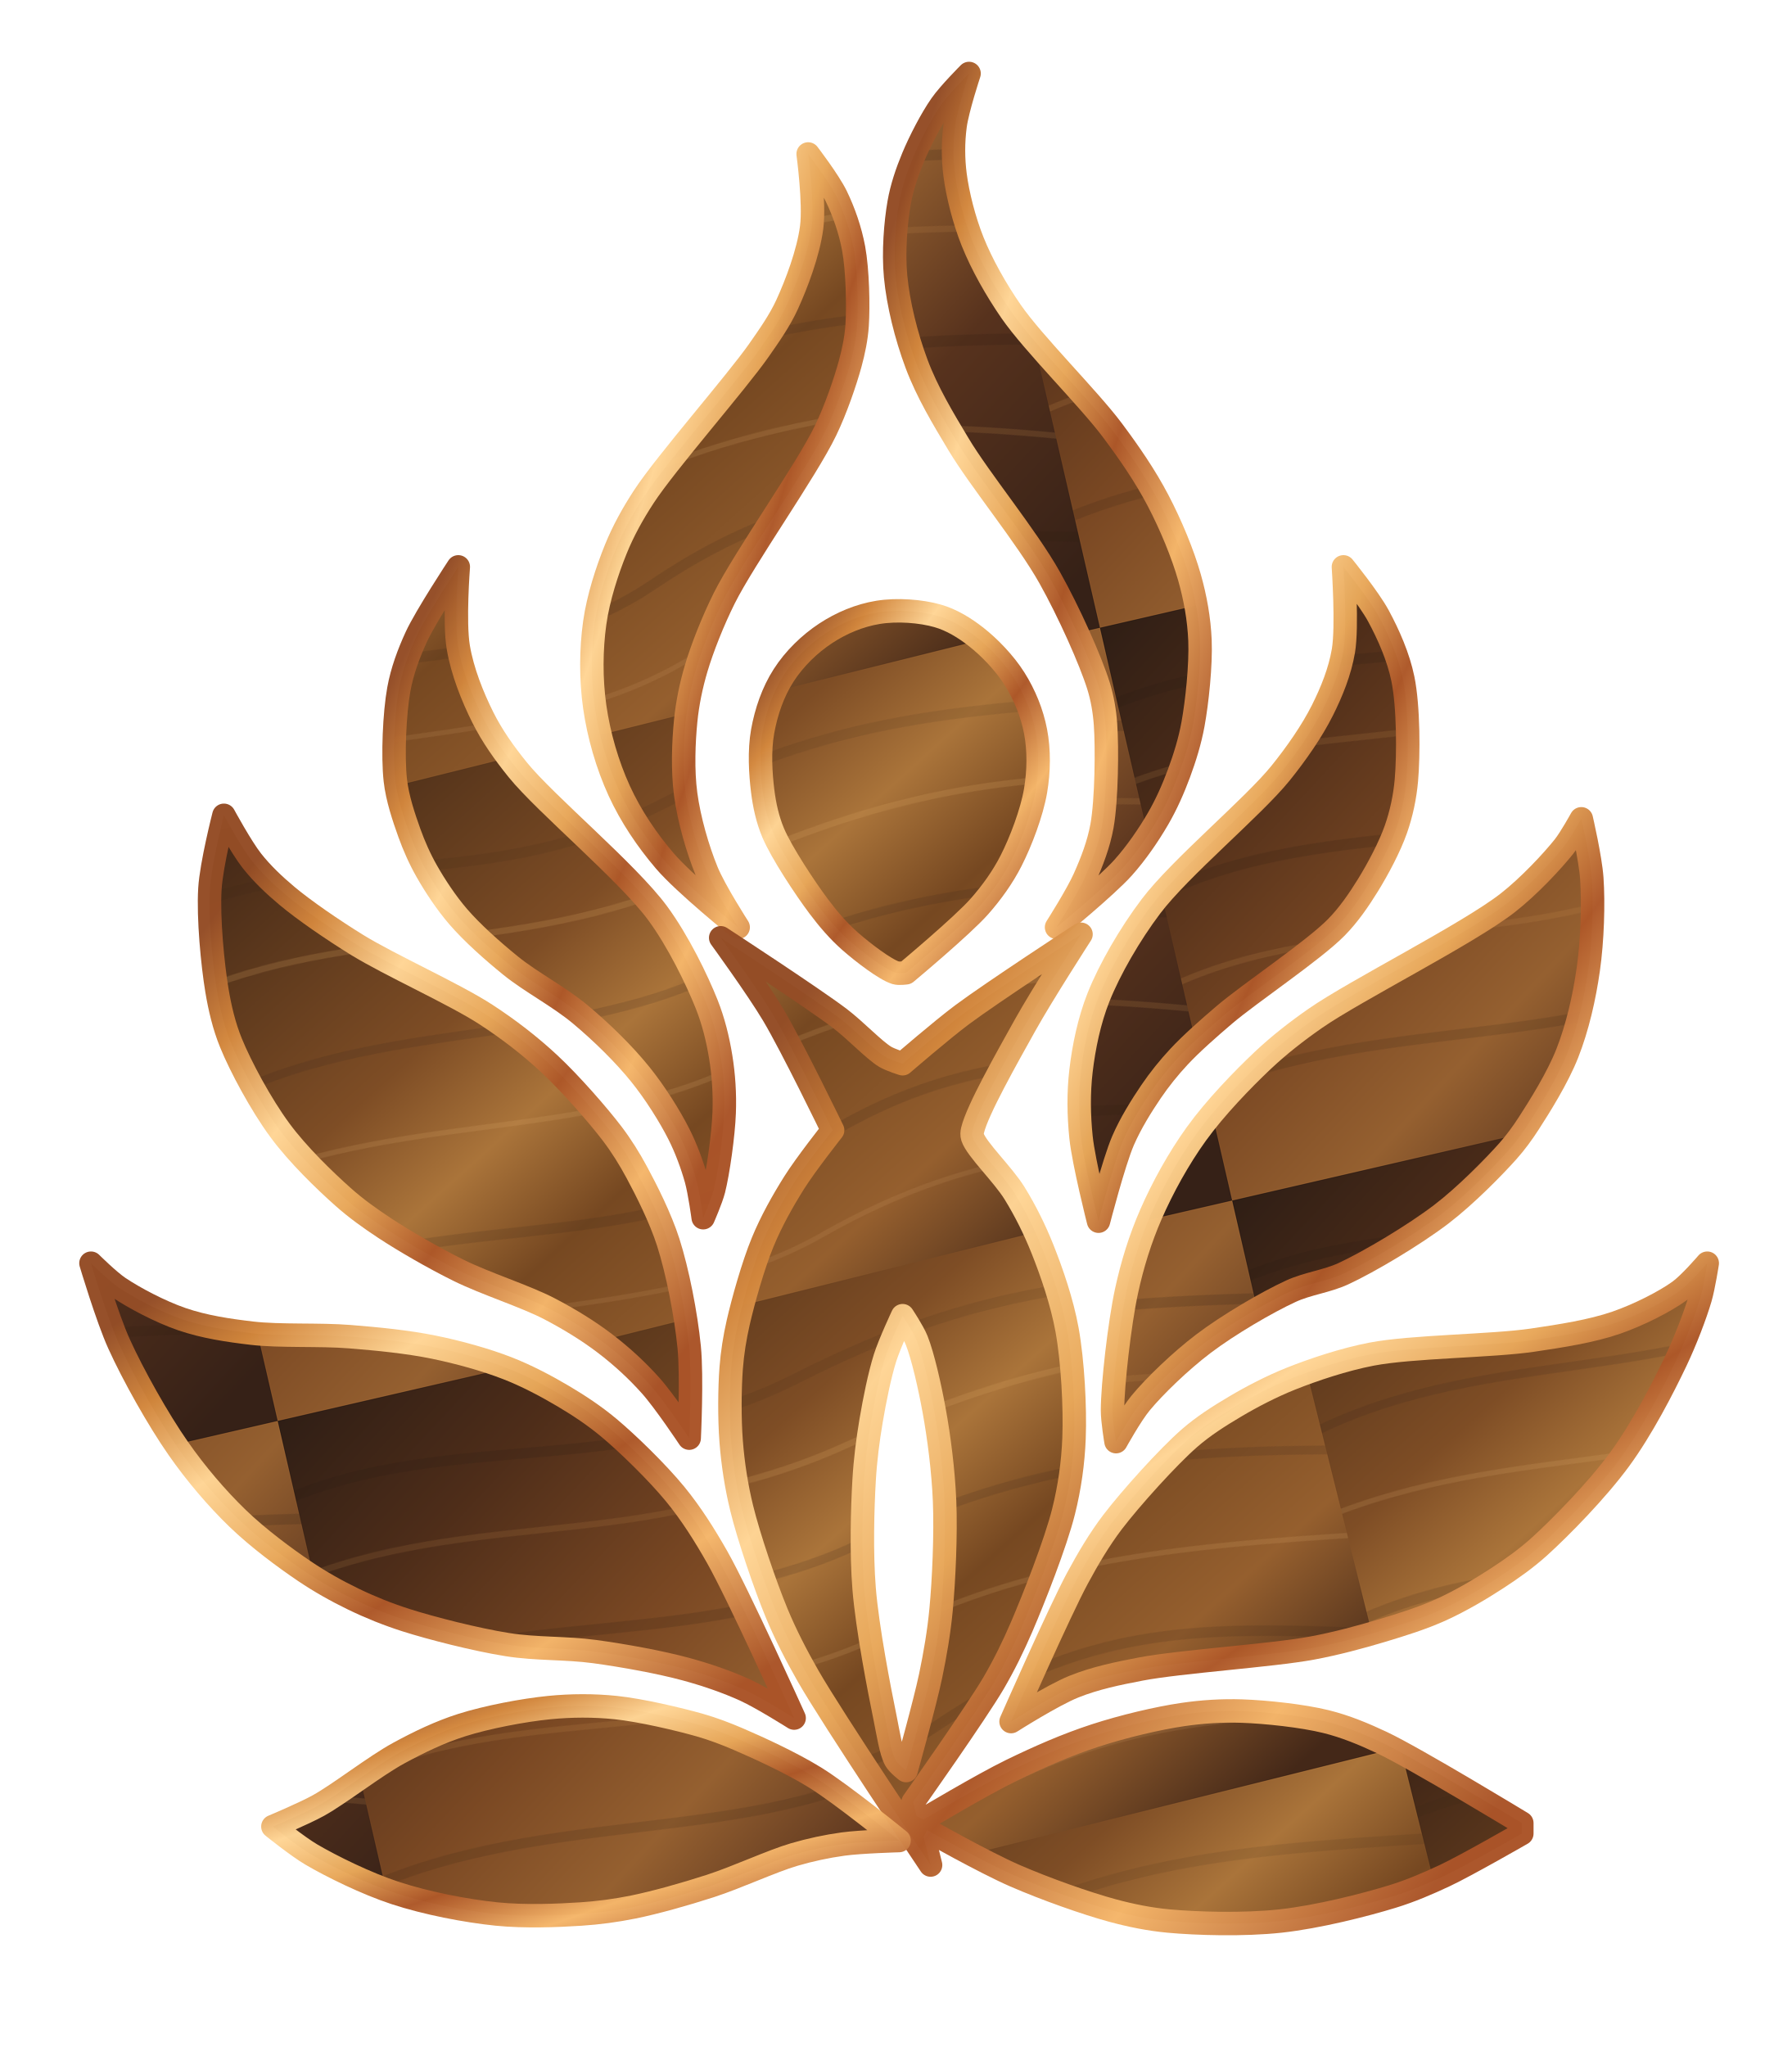
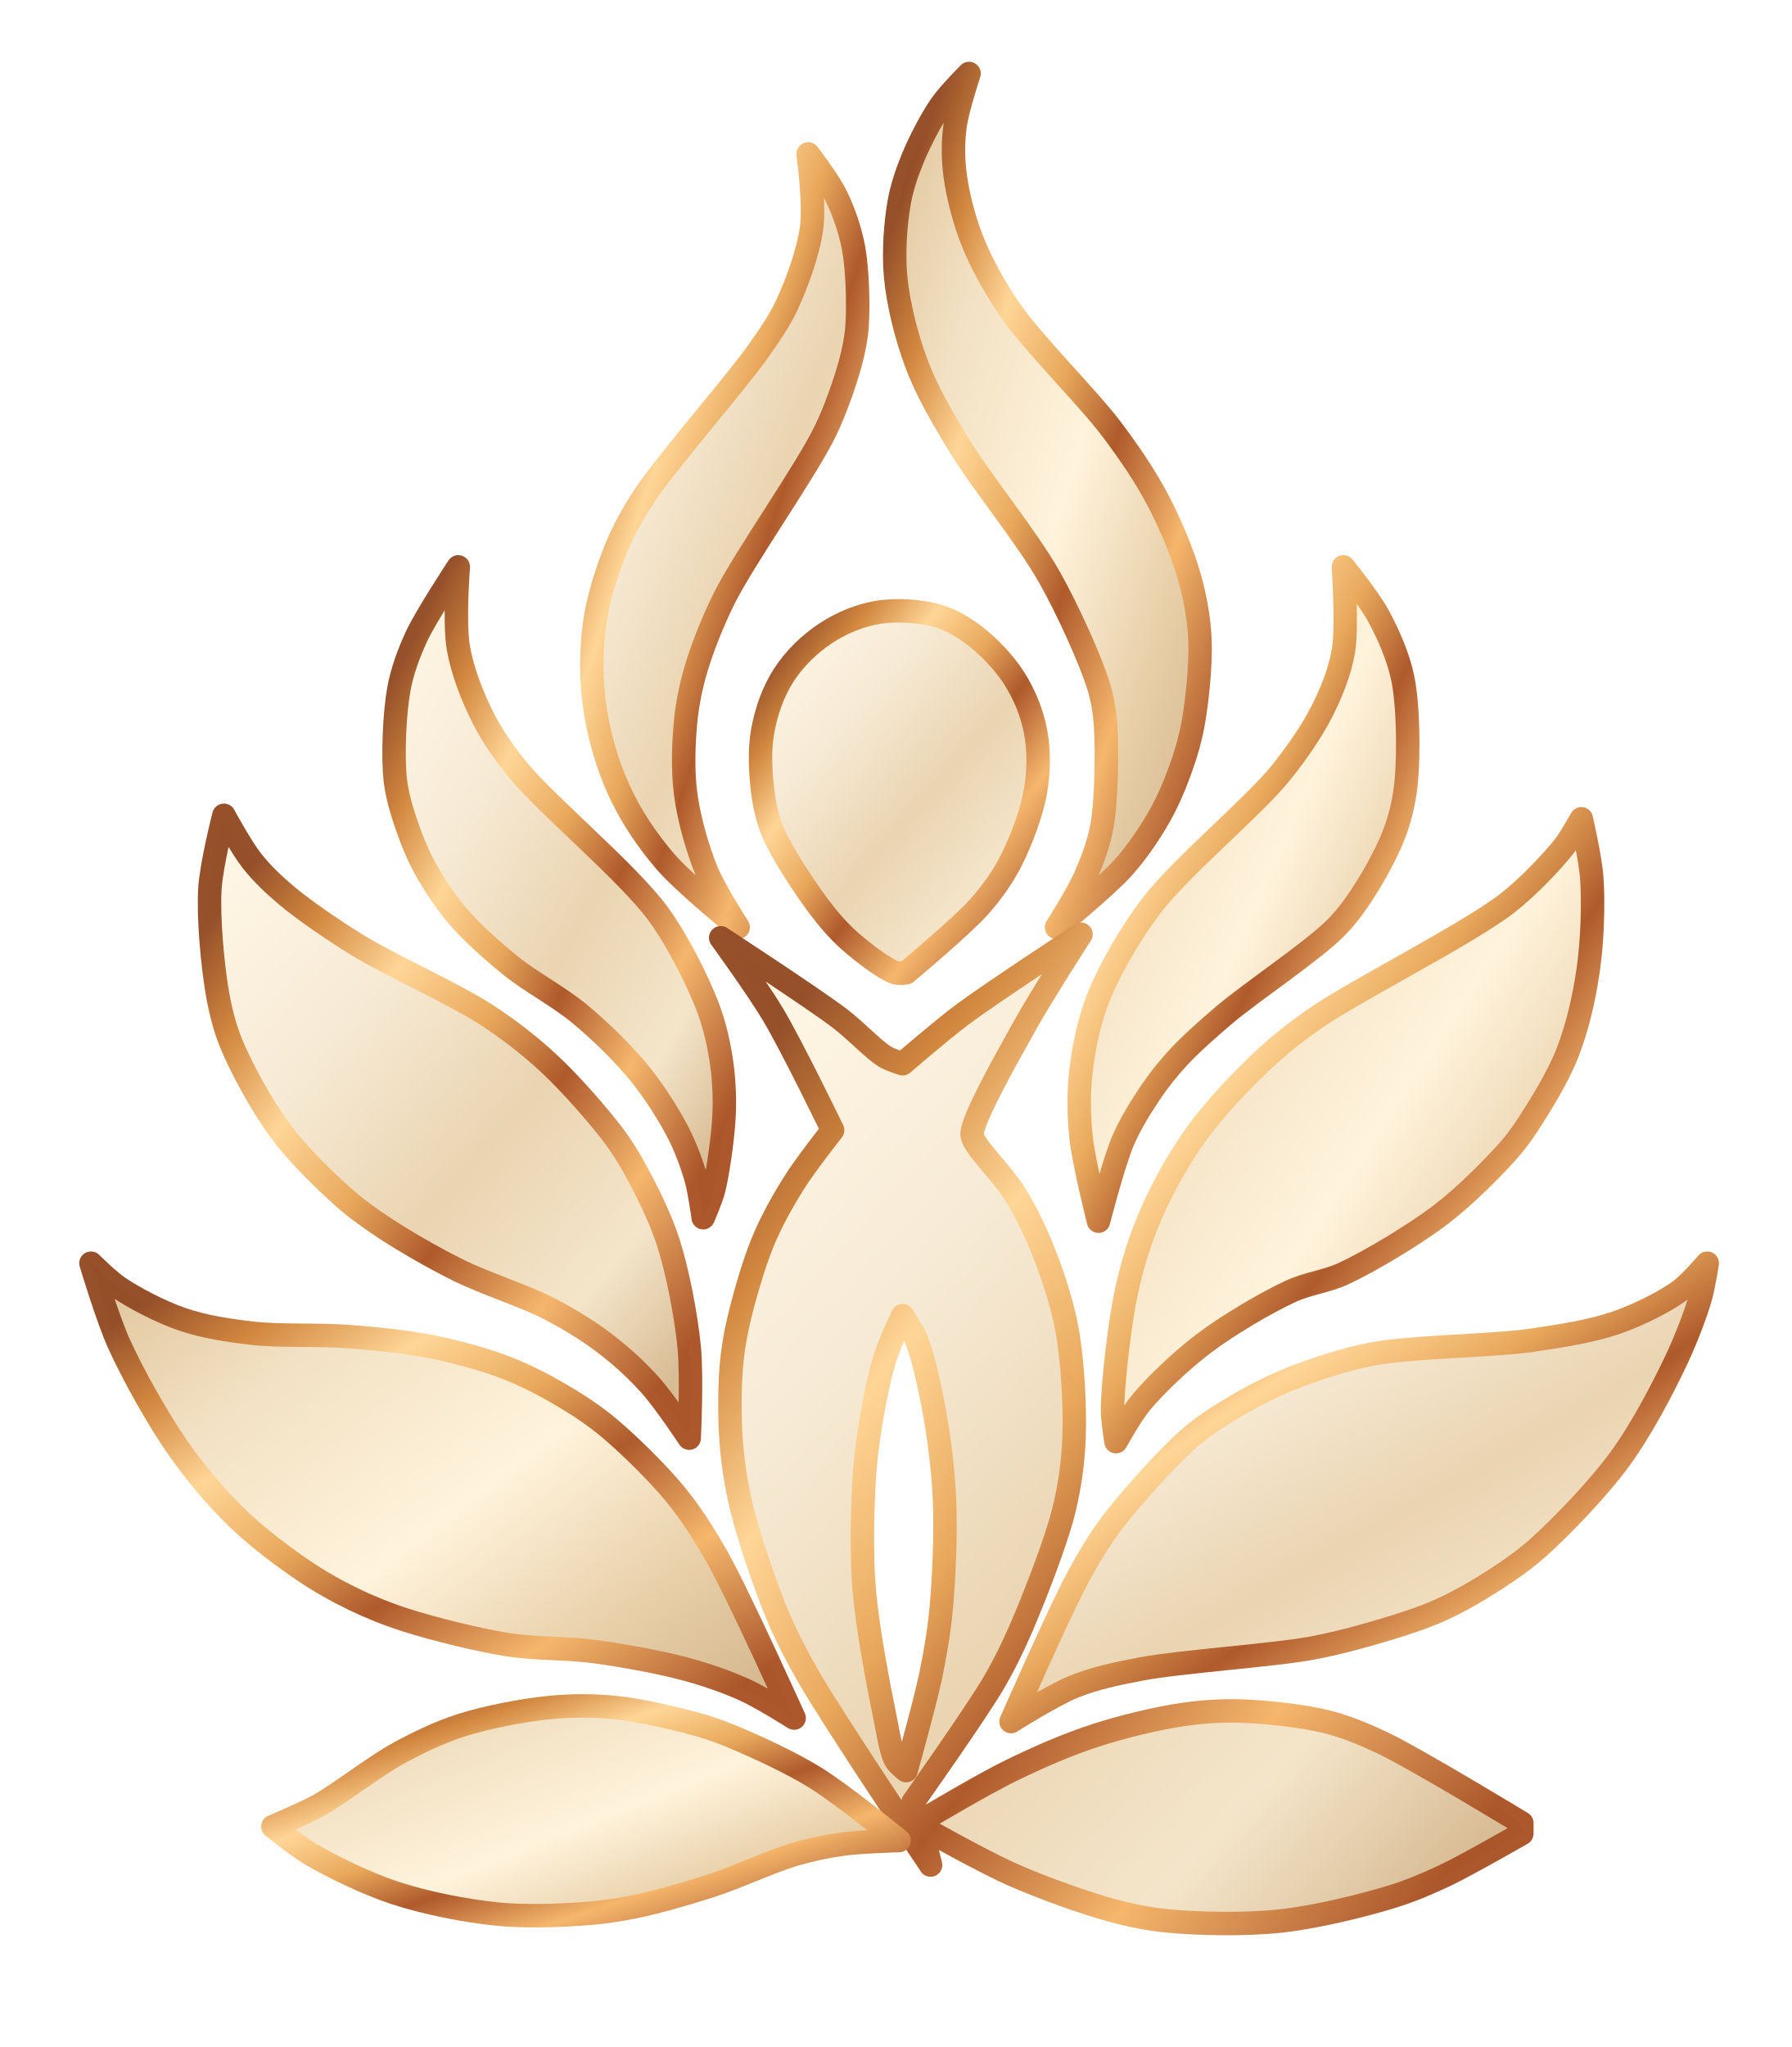
<svg xmlns="http://www.w3.org/2000/svg" viewBox="34 85 512 585" width="512" height="585" role="img" aria-label="Isotipo Equilibria Wellness">
  <defs>
    <linearGradient id="bronzeText" x1="0" y1="0" x2="1" y2="0">
      <stop offset="0" stop-color="#9e7143" />
      <stop offset=".22" stop-color="#c8975a" />
      <stop offset=".47" stop-color="#f0d6a0" />
      <stop offset=".70" stop-color="#d0a16a" />
      <stop offset="1" stop-color="#987044" />
    </linearGradient>
-     <linearGradient id="woodHoney" x1="0" y1="0" x2=".88" y2="1">
-       <stop offset="0" stop-color="#3d2416" />
-       <stop offset=".18" stop-color="#5f3a1d" />
-       <stop offset=".35" stop-color="#7e4d25" />
-       <stop offset=".48" stop-color="#aa743a" />
-       <stop offset=".61" stop-color="#764821" />
-       <stop offset=".81" stop-color="#955f2e" />
-       <stop offset="1" stop-color="#442818" />
+     <linearGradient id="creamPetal" x1=".06" y1=".04" x2=".88" y2=".98">
+       <stop offset="0" stop-color="#fff6e5" />
+       <stop offset=".28" stop-color="#f7ebd6" />
+       <stop offset=".57" stop-color="#ead4b1" />
+       <stop offset=".82" stop-color="#f4e5ca" />
+       <stop offset="1" stop-color="#d8bc94" />
    </linearGradient>
-     <linearGradient id="woodWalnut" x1="0" y1="0" x2="1" y2=".9">
-       <stop offset="0" stop-color="#2f1e15" />
-       <stop offset=".19" stop-color="#4e2d19" />
-       <stop offset=".41" stop-color="#7a4823" />
-       <stop offset=".57" stop-color="#956030" />
-       <stop offset=".75" stop-color="#57321d" />
-       <stop offset="1" stop-color="#362117" />
+     <linearGradient id="creamPetalWarm" x1="0" y1=".10" x2=".96" y2=".92">
+       <stop offset="0" stop-color="#e2c79f" />
+       <stop offset=".23" stop-color="#f2e1c3" />
+       <stop offset=".54" stop-color="#fff3dc" />
+       <stop offset=".79" stop-color="#e9d1ab" />
+       <stop offset="1" stop-color="#d5b88f" />
    </linearGradient>
    <linearGradient id="copperRim" x1=".05" y1=".12" x2=".9" y2=".95">
      <stop offset="0" stop-color="#944d26" />
      <stop offset=".13" stop-color="#d2863c" />
      <stop offset=".28" stop-color="#ffd595" />
      <stop offset=".44" stop-color="#e8a759" />
      <stop offset=".59" stop-color="#ad5728" />
      <stop offset=".78" stop-color="#f5b66a" />
      <stop offset="1" stop-color="#aa5428" />
    </linearGradient>
-     <pattern id="woodPetal" width="280" height="168" patternUnits="userSpaceOnUse" patternTransform="rotate(-14)">
-       <rect width="280" height="168" fill="url(#woodHoney)" />
-       <g fill="none" stroke-linecap="round">
-         <path d="M-14 22C40 8 81 37 138 24S227 17 296 30" stroke="#2f1e15" stroke-width="3" opacity=".12" />
-         <path d="M-12 45C44 33 87 57 147 46S241 39 296 54" stroke="#dfaa64" stroke-width="1.8" opacity=".19" />
-         <path d="M-11 77C43 61 94 85 145 74S236 69 294 84" stroke="#321f17" stroke-width="2.5" opacity=".16" />
-         <path d="M-10 100C46 90 95 112 145 101S239 98 298 109" stroke="#edbe7b" stroke-width="1.5" opacity=".14" />
-         <path d="M-11 132C45 117 101 149 153 130S237 122 292 138" stroke="#332015" stroke-width="3" opacity=".16" />
-         <path d="M-8 155C49 144 105 168 155 154S239 148 297 162" stroke="#e6b075" stroke-width="1.4" opacity=".12" />
-       </g>
-     </pattern>
-     <pattern id="woodPetalDark" width="280" height="168" patternUnits="userSpaceOnUse" patternTransform="rotate(-13)">
-       <rect width="280" height="168" fill="url(#woodWalnut)" />
-       <g fill="none" stroke-linecap="round">
-         <path d="M-14 25C39 10 87 38 142 26S229 18 296 32" stroke="#251710" stroke-width="3" opacity=".17" />
-         <path d="M-12 47C42 35 93 60 143 47S240 40 296 55" stroke="#d99b54" stroke-width="1.8" opacity=".13" />
-         <path d="M-11 81C42 63 97 91 151 80S233 72 296 87" stroke="#21160f" stroke-width="3.2" opacity=".16" />
-         <path d="M-10 106C45 91 95 120 154 105S237 97 296 117" stroke="#c78e4f" stroke-width="1.7" opacity=".17" />
-         <path d="M-10 137C45 124 102 148 148 136S237 129 297 146" stroke="#2a1910" stroke-width="2.9" opacity=".15" />
-       </g>
-     </pattern>
  </defs>
  <g shape-rendering="geometricPrecision">
-     <path d="M311.00,106.00 C311.00,106.00 305.29,111.71 303.00,115.00 C300.23,118.97 296.96,125.29 295.00,130.00 C293.26,134.19 291.78,138.53 291.00,143.00 C290.01,148.68 289.34,157.02 290.00,164.00 C290.73,171.75 293.00,180.97 296.00,189.00 C299.02,197.06 303.55,204.59 308.00,212.00 C314.17,222.29 327.46,238.37 334.00,250.00 C339.56,259.88 345.76,273.81 348.00,281.00 C349.11,284.56 349.73,288.28 350.00,292.00 C350.49,298.68 350.32,313.65 349.00,321.00 C348.07,326.19 346.15,331.19 344.00,336.00 C341.83,340.86 336.00,350.00 336.00,350.00 C336.00,350.00 350.25,338.30 355.00,333.00 C358.83,328.73 362.36,323.54 365.00,319.00 C367.40,314.87 369.34,310.47 371.00,306.00 C372.67,301.49 374.13,296.77 375.00,292.00 C376.16,285.66 377.29,275.05 377.00,268.00 C376.75,261.92 375.66,255.85 374.00,250.00 C372.09,243.26 368.68,235.02 365.00,228.00 C361.32,220.97 356.76,214.37 352.00,208.00 C345.17,198.85 329.40,183.26 323.00,174.00 C318.68,167.74 314.63,160.57 312.00,154.00 C309.57,147.92 307.72,140.56 307.00,135.00 C306.40,130.37 306.39,125.63 307.00,121.00 C307.64,116.12 311.00,106.00 311.00,106.00 Z" fill="url(#woodPetalDark)" stroke="url(#copperRim)" stroke-linejoin="round" stroke-width="6.7" stroke-opacity=".98" fill-rule="evenodd" />
-     <path d="M265.00,129.00 C265.00,129.00 266.91,143.05 266.00,150.00 C265.05,157.29 261.66,166.19 259.00,172.00 C256.88,176.63 253.91,180.83 251.00,185.00 C244.45,194.39 224.41,217.17 218.00,227.00 C214.90,231.75 212.12,236.75 210.00,242.00 C207.57,248.00 205.01,255.79 204.00,263.00 C202.94,270.57 202.87,279.08 204.00,287.00 C205.15,295.08 207.61,303.60 211.00,311.00 C214.32,318.23 218.84,324.95 224.00,331.00 C229.64,337.62 245.00,350.00 245.00,350.00 C245.00,350.00 238.32,339.66 236.00,334.00 C233.40,327.65 230.97,319.24 230.00,312.00 C229.07,305.06 229.40,297.02 230.00,291.00 C230.50,285.93 231.55,280.89 233.00,276.00 C234.75,270.11 237.80,262.43 241.00,256.00 C246.77,244.42 264.49,219.46 270.00,208.00 C272.93,201.92 275.62,194.05 277.00,189.00 C277.98,185.40 278.75,181.72 279.00,178.00 C279.37,172.48 279.15,162.20 278.00,156.00 C277.04,150.82 275.21,145.53 273.00,141.00 C270.89,136.68 265.00,129.00 265.00,129.00 Z" fill="url(#woodPetal)" stroke="url(#copperRim)" stroke-linejoin="round" stroke-width="6.7" stroke-opacity=".98" fill-rule="evenodd" />
-     <path d="M165.00,247.00 C165.00,247.00 155.73,261.07 153.00,267.00 C150.80,271.79 148.94,276.81 148.00,282.00 C146.75,288.86 146.23,301.12 147.00,308.00 C147.57,313.14 149.45,318.67 151.00,323.00 C152.36,326.79 154.01,330.50 156.00,334.00 C158.29,338.04 161.55,343.01 165.00,347.00 C168.96,351.58 174.69,356.70 180.00,361.00 C185.82,365.71 193.81,369.81 200.00,375.00 C206.14,380.15 212.36,386.26 217.00,392.00 C221.24,397.25 225.42,403.92 228.00,409.00 C230.11,413.14 231.87,417.97 233.00,422.00 C234.01,425.59 235.00,433.00 235.00,433.00 C235.00,433.00 237.30,427.76 238.00,425.00 C239.25,420.03 240.77,409.37 241.00,403.00 C241.20,397.66 240.85,392.19 240.00,387.00 C239.17,381.89 237.91,376.81 236.00,372.00 C233.23,365.02 227.83,353.93 222.00,346.00 C213.44,334.34 189.90,314.76 182.00,305.00 C178.22,300.33 174.68,295.38 172.00,290.00 C169.08,284.15 166.18,276.96 165.00,270.00 C163.77,262.74 165.00,247.00 165.00,247.00 Z" fill="url(#woodPetal)" stroke="url(#copperRim)" stroke-linejoin="round" stroke-width="6.7" stroke-opacity=".98" fill-rule="evenodd" />
-     <path d="M418.00,247.00 C418.00,247.00 419.18,264.10 418.00,271.00 C416.99,276.92 414.69,282.63 412.00,288.00 C409.04,293.91 404.53,300.39 400.00,306.00 C392.17,315.68 371.35,332.96 363.00,344.00 C356.96,351.98 351.18,362.01 348.00,370.00 C345.34,376.69 343.79,384.28 343.00,391.00 C342.26,397.29 342.35,403.70 343.00,410.00 C343.74,417.21 348.00,434.00 348.00,434.00 C348.00,434.00 352.35,417.15 355.00,411.00 C357.13,406.06 360.29,400.99 363.00,397.00 C365.40,393.47 368.09,390.12 371.00,387.00 C374.46,383.28 379.51,378.82 384.00,375.00 C391.40,368.71 409.51,356.62 416.00,350.00 C419.50,346.43 422.37,342.25 425.00,338.00 C427.88,333.34 431.22,327.07 433.00,322.00 C434.58,317.50 435.58,312.75 436.00,308.00 C436.64,300.81 436.62,286.89 435.00,279.00 C433.70,272.69 430.89,266.35 428.00,261.00 C425.27,255.96 418.00,247.00 418.00,247.00 Z" fill="url(#woodPetalDark)" stroke="url(#copperRim)" stroke-linejoin="round" stroke-width="6.7" stroke-opacity=".98" fill-rule="evenodd" />
-     <path d="M285.00,260.00 C279.68,260.86 274.50,263.04 270.00,266.00 C265.39,269.04 261.06,273.24 258.00,278.00 C254.93,282.77 253.01,288.41 252.00,294.00 C250.99,299.58 251.40,306.14 252.00,311.00 C252.50,315.09 253.40,319.20 255.00,323.00 C257.40,328.69 264.18,338.91 268.00,344.00 C270.69,347.59 273.63,351.04 277.00,354.00 C280.66,357.22 287.01,362.07 290.00,363.00 C290.95,363.30 293.00,363.00 293.00,363.00 C293.00,363.00 309.15,349.53 314.00,344.00 C317.48,340.04 320.61,335.70 323.00,331.00 C325.80,325.50 328.93,317.27 330.00,311.00 C330.95,305.41 331.04,299.43 330.00,294.00 C328.98,288.71 326.87,283.56 324.00,279.00 C321.12,274.42 316.78,269.96 313.00,267.00 C309.71,264.43 306.02,262.15 302.00,261.00 C297.26,259.64 290.46,259.11 285.00,260.00 Z" fill="url(#woodPetal)" stroke="url(#copperRim)" stroke-linejoin="round" stroke-width="6.7" stroke-opacity=".98" fill-rule="evenodd" />
-     <path d="M98.00,318.00 C98.00,318.00 94.43,331.89 94.00,339.00 C93.50,347.39 94.78,360.67 96.00,368.00 C96.85,373.10 98.05,378.21 100.00,383.00 C102.77,389.82 108.58,400.64 114.00,408.00 C119.17,415.03 126.88,422.43 132.00,427.00 C135.73,430.33 139.82,433.25 144.00,436.00 C149.46,439.59 157.77,444.42 165.00,448.00 C172.83,451.88 184.04,455.38 191.00,459.00 C196.58,461.90 202.16,465.30 207.00,469.00 C211.69,472.58 216.07,476.60 220.00,481.00 C224.03,485.51 231.00,496.00 231.00,496.00 C231.00,496.00 231.85,478.62 231.00,470.00 C230.07,460.61 227.67,448.34 225.00,440.00 C222.77,433.04 218.77,425.13 216.00,420.00 C213.94,416.18 211.63,412.46 209.00,409.00 C204.97,403.70 197.06,394.64 191.00,389.00 C185.44,383.82 179.37,379.15 173.00,375.00 C163.95,369.09 145.43,360.82 136.00,355.00 C129.08,350.72 120.92,345.13 116.00,341.00 C112.39,337.97 108.92,334.70 106.00,331.00 C102.96,327.15 98.00,318.00 98.00,318.00 Z" fill="url(#woodPetal)" stroke="url(#copperRim)" stroke-linejoin="round" stroke-width="6.7" stroke-opacity=".98" fill-rule="evenodd" />
-     <path d="M486.00,319.00 C486.00,319.00 482.96,324.54 481.00,327.00 C477.67,331.18 470.95,338.36 465.00,343.00 C453.60,351.90 421.41,368.07 410.00,376.00 C404.74,379.66 399.66,383.61 395.00,388.00 C389.23,393.43 381.34,401.60 376.00,409.00 C370.85,416.14 366.30,424.44 363.00,432.00 C359.92,439.05 357.62,446.48 356.00,454.00 C353.98,463.34 352.02,480.79 352.00,488.00 C351.99,491.02 353.00,497.00 353.00,497.00 C353.00,497.00 357.23,489.35 360.00,486.00 C364.01,481.14 371.42,473.99 378.00,469.00 C385.16,463.57 396.19,457.13 403.00,454.00 C407.79,451.80 413.22,451.21 418.00,449.00 C425.35,445.60 438.19,437.96 446.00,432.00 C452.93,426.71 460.99,418.50 465.00,414.00 C467.22,411.51 469.19,408.80 471.00,406.00 C473.97,401.40 479.22,393.08 482.00,386.00 C484.90,378.62 486.84,370.16 488.00,362.00 C489.19,353.63 489.49,343.20 489.00,336.00 C488.61,330.26 486.00,319.00 486.00,319.00 Z" fill="url(#woodPetalDark)" stroke="url(#copperRim)" stroke-linejoin="round" stroke-width="6.7" stroke-opacity=".98" fill-rule="evenodd" />
-     <path d="M240.00,353.00 C240.00,353.00 250.46,367.37 255.00,375.00 C260.44,384.13 272.00,408.00 272.00,408.00 C272.00,408.00 264.29,417.75 261.00,423.00 C257.65,428.34 254.44,434.07 252.00,440.00 C249.25,446.67 246.38,456.96 245.00,463.00 C244.03,467.27 243.33,471.63 243.00,476.00 C242.57,481.68 242.48,490.31 243.00,497.00 C243.50,503.39 244.48,509.77 246.00,516.00 C248.01,524.24 252.70,538.03 256.00,546.00 C258.57,552.20 261.67,558.18 265.00,564.00 C271.99,576.22 300.00,618.00 300.00,618.00 L298.00,610.00 L299.00,608.00 C299.00,608.00 315.39,617.25 324.00,621.00 C332.85,624.86 344.60,629.00 352.00,631.00 C357.24,632.42 362.60,633.50 368.00,634.00 C376.01,634.74 389.40,635.15 400.00,634.00 C410.73,632.84 424.21,629.39 432.00,627.00 C437.15,625.42 442.13,623.29 447.00,621.00 C453.22,618.07 469.00,609.00 469.00,609.00 L469.00,606.00 C469.00,606.00 438.53,587.49 429.00,583.00 C423.85,580.57 418.53,578.36 413.00,577.00 C406.32,575.35 395.87,574.23 389.00,574.00 C383.33,573.81 377.62,574.17 372.00,575.00 C364.95,576.04 355.15,578.34 347.00,581.00 C338.81,583.67 330.79,587.21 323.00,591.00 C314.81,594.98 298.00,605.00 298.00,605.00 L296.00,604.00 L295.00,600.00 C295.00,600.00 313.04,574.48 318.00,566.00 C321.01,560.85 323.64,555.48 326.00,550.00 C329.49,541.89 335.72,526.11 338.00,517.00 C339.72,510.14 340.73,503.07 341.00,496.00 C341.34,487.29 340.64,474.04 339.00,465.00 C337.57,457.12 334.59,448.49 332.00,442.00 C329.79,436.46 327.13,431.07 324.00,426.00 C320.68,420.63 313.16,413.48 312.00,410.00 C311.79,409.37 311.85,408.65 312.00,408.00 C313.36,402.23 321.81,387.33 327.00,378.00 C331.95,369.11 343.00,352.00 343.00,352.00 C343.00,352.00 317.42,368.71 309.00,375.00 C303.12,379.39 292.00,389.00 292.00,389.00 C292.00,389.00 288.54,387.93 287.00,387.00 C283.80,385.07 278.52,379.43 274.00,376.00 C266.29,370.15 240.00,353.00 240.00,353.00 Z M292.00,461.00 C292.00,461.00 295.00,465.51 296.00,468.00 C297.78,472.44 299.77,481.24 301.00,488.00 C302.40,495.67 303.64,505.28 304.00,514.00 C304.39,523.52 303.79,536.66 303.00,545.00 C302.40,551.38 301.31,557.72 300.00,564.00 C298.40,571.69 293.00,591.00 293.00,591.00 C293.00,591.00 290.70,589.23 290.00,588.00 C288.64,585.59 287.83,580.04 287.00,576.00 C285.33,567.86 281.92,550.38 281.00,539.00 C280.17,528.70 280.53,516.01 281.00,508.00 C281.33,502.30 282.05,496.63 283.00,491.00 C283.99,485.16 285.42,478.00 287.00,473.00 C288.31,468.87 292.00,461.00 292.00,461.00 Z" fill="url(#woodPetal)" stroke="url(#copperRim)" stroke-linejoin="round" stroke-width="6.7" stroke-opacity=".98" fill-rule="evenodd" />
-     <path d="M60.00,446.00 C60.00,446.00 64.65,461.61 68.00,469.00 C72.04,477.93 79.20,490.70 85.00,499.00 C90.01,506.17 95.95,513.16 102.00,519.00 C107.81,524.60 115.43,530.24 121.00,534.00 C125.46,537.01 130.16,539.66 135.00,542.00 C139.84,544.34 144.87,546.36 150.00,548.00 C157.30,550.33 169.96,553.56 179.00,555.00 C187.26,556.32 195.72,555.88 204.00,557.00 C212.51,558.16 222.84,560.06 230.00,562.00 C235.80,563.57 241.82,565.63 247.00,568.00 C251.89,570.24 261.00,576.00 261.00,576.00 C261.00,576.00 244.98,540.52 239.00,530.00 C235.44,523.73 231.57,517.58 227.00,512.00 C221.87,505.75 213.46,497.56 208.00,493.00 C203.95,489.62 199.54,486.69 195.00,484.00 C190.17,481.14 184.56,478.16 179.00,476.00 C172.83,473.60 165.13,471.46 158.00,470.00 C150.48,468.47 142.04,467.64 134.00,467.00 C125.33,466.30 114.01,466.94 106.00,466.00 C99.25,465.21 92.39,464.19 86.00,462.00 C79.65,459.82 72.26,455.86 68.00,453.00 C65.06,451.02 60.00,446.00 60.00,446.00 Z" fill="url(#woodPetalDark)" stroke="url(#copperRim)" stroke-linejoin="round" stroke-width="6.7" stroke-opacity=".98" fill-rule="evenodd" />
-     <path d="M522.00,446.00 C522.00,446.00 517.06,451.79 514.00,454.00 C509.75,457.06 502.34,460.80 496.00,463.00 C488.97,465.44 480.08,466.81 472.00,468.00 C460.34,469.71 437.49,469.78 426.00,472.00 C418.13,473.52 409.49,476.41 403.00,479.00 C397.46,481.21 391.83,484.14 387.00,487.00 C382.46,489.69 377.97,492.54 374.00,496.00 C367.92,501.30 357.19,513.18 352.00,520.00 C348.19,525.01 344.99,530.47 342.00,536.00 C336.92,545.39 323.00,577.00 323.00,577.00 C323.00,577.00 334.78,569.50 341.00,567.00 C347.08,564.56 353.57,563.23 360.00,562.00 C371.30,559.83 397.53,558.13 409.00,556.00 C415.76,554.75 422.83,552.85 429.00,551.00 C434.75,549.27 440.53,547.48 446.00,545.00 C451.52,542.49 457.34,539.04 462.00,536.00 C466.19,533.27 470.29,530.35 474.00,527.00 C480.05,521.53 490.48,510.91 497.00,502.00 C503.35,493.32 509.30,481.76 513.00,474.00 C515.77,468.19 518.62,460.72 520.00,456.00 C520.95,452.74 522.00,446.00 522.00,446.00 Z" fill="url(#woodPetal)" stroke="url(#copperRim)" stroke-linejoin="round" stroke-width="6.7" stroke-opacity=".98" fill-rule="evenodd" />
-     <path d="M112.00,607.00 C112.00,607.00 119.09,612.71 123.00,615.00 C128.75,618.37 138.64,623.26 147.00,626.00 C155.87,628.91 167.11,631.09 176.00,632.00 C183.96,632.81 193.49,632.43 200.00,632.00 C205.03,631.67 210.06,631.00 215.00,630.00 C221.20,628.75 229.77,626.34 237.00,624.00 C244.68,621.52 254.61,616.87 261.00,615.00 C265.58,613.66 270.27,612.65 275.00,612.00 C280.01,611.31 291.00,611.00 291.00,611.00 C291.00,611.00 274.74,597.78 267.00,593.00 C260.03,588.69 250.56,584.39 245.00,582.00 C241.42,580.46 237.75,579.07 234.00,578.00 C228.19,576.35 217.21,573.74 210.00,573.00 C203.70,572.35 197.30,572.38 191.00,573.00 C183.62,573.73 173.18,575.72 166.00,578.00 C159.74,579.99 153.77,582.86 148.00,586.00 C141.10,589.75 131.09,597.63 125.00,601.00 C120.82,603.31 112.00,607.00 112.00,607.00 Z" fill="url(#woodPetalDark)" stroke="url(#copperRim)" stroke-linejoin="round" stroke-width="6.7" stroke-opacity=".98" fill-rule="evenodd" />
+     <path d="M311.00,106.00 C311.00,106.00 305.29,111.71 303.00,115.00 C300.23,118.97 296.96,125.29 295.00,130.00 C293.26,134.19 291.78,138.53 291.00,143.00 C290.01,148.68 289.34,157.02 290.00,164.00 C290.73,171.75 293.00,180.97 296.00,189.00 C299.02,197.06 303.55,204.59 308.00,212.00 C314.17,222.29 327.46,238.37 334.00,250.00 C339.56,259.88 345.76,273.81 348.00,281.00 C349.11,284.56 349.73,288.28 350.00,292.00 C350.49,298.68 350.32,313.65 349.00,321.00 C348.07,326.19 346.15,331.19 344.00,336.00 C341.83,340.86 336.00,350.00 336.00,350.00 C336.00,350.00 350.25,338.30 355.00,333.00 C358.83,328.73 362.36,323.54 365.00,319.00 C367.40,314.87 369.34,310.47 371.00,306.00 C372.67,301.49 374.13,296.77 375.00,292.00 C376.16,285.66 377.29,275.05 377.00,268.00 C376.75,261.92 375.66,255.85 374.00,250.00 C372.09,243.26 368.68,235.02 365.00,228.00 C361.32,220.97 356.76,214.37 352.00,208.00 C345.17,198.85 329.40,183.26 323.00,174.00 C318.68,167.74 314.63,160.57 312.00,154.00 C309.57,147.92 307.72,140.56 307.00,135.00 C306.40,130.37 306.39,125.63 307.00,121.00 C307.64,116.12 311.00,106.00 311.00,106.00 Z" fill="url(#creamPetalWarm)" stroke="url(#copperRim)" stroke-linejoin="round" stroke-width="6.7" stroke-opacity=".98" fill-rule="evenodd" />
+     <path d="M265.00,129.00 C265.00,129.00 266.91,143.05 266.00,150.00 C265.05,157.29 261.66,166.19 259.00,172.00 C256.88,176.63 253.91,180.83 251.00,185.00 C244.45,194.39 224.41,217.17 218.00,227.00 C214.90,231.75 212.12,236.75 210.00,242.00 C207.57,248.00 205.01,255.79 204.00,263.00 C202.94,270.57 202.87,279.08 204.00,287.00 C205.15,295.08 207.61,303.60 211.00,311.00 C214.32,318.23 218.84,324.95 224.00,331.00 C229.64,337.62 245.00,350.00 245.00,350.00 C245.00,350.00 238.32,339.66 236.00,334.00 C233.40,327.65 230.97,319.24 230.00,312.00 C229.07,305.06 229.40,297.02 230.00,291.00 C230.50,285.93 231.55,280.89 233.00,276.00 C234.75,270.11 237.80,262.43 241.00,256.00 C246.77,244.42 264.49,219.46 270.00,208.00 C272.93,201.92 275.62,194.05 277.00,189.00 C277.98,185.40 278.75,181.72 279.00,178.00 C279.37,172.48 279.15,162.20 278.00,156.00 C277.04,150.82 275.21,145.53 273.00,141.00 C270.89,136.68 265.00,129.00 265.00,129.00 Z" fill="url(#creamPetal)" stroke="url(#copperRim)" stroke-linejoin="round" stroke-width="6.7" stroke-opacity=".98" fill-rule="evenodd" />
+     <path d="M165.00,247.00 C165.00,247.00 155.73,261.07 153.00,267.00 C150.80,271.79 148.94,276.81 148.00,282.00 C146.75,288.86 146.23,301.12 147.00,308.00 C147.57,313.14 149.45,318.67 151.00,323.00 C152.36,326.79 154.01,330.50 156.00,334.00 C158.29,338.04 161.55,343.01 165.00,347.00 C168.96,351.58 174.69,356.70 180.00,361.00 C185.82,365.71 193.81,369.81 200.00,375.00 C206.14,380.15 212.36,386.26 217.00,392.00 C221.24,397.25 225.42,403.92 228.00,409.00 C230.11,413.14 231.87,417.97 233.00,422.00 C234.01,425.59 235.00,433.00 235.00,433.00 C235.00,433.00 237.30,427.76 238.00,425.00 C239.25,420.03 240.77,409.37 241.00,403.00 C241.20,397.66 240.85,392.19 240.00,387.00 C239.17,381.89 237.91,376.81 236.00,372.00 C233.23,365.02 227.83,353.93 222.00,346.00 C213.44,334.34 189.90,314.76 182.00,305.00 C178.22,300.33 174.68,295.38 172.00,290.00 C169.08,284.15 166.18,276.96 165.00,270.00 C163.77,262.74 165.00,247.00 165.00,247.00 Z" fill="url(#creamPetal)" stroke="url(#copperRim)" stroke-linejoin="round" stroke-width="6.7" stroke-opacity=".98" fill-rule="evenodd" />
+     <path d="M418.00,247.00 C418.00,247.00 419.18,264.10 418.00,271.00 C416.99,276.92 414.69,282.63 412.00,288.00 C409.04,293.91 404.53,300.39 400.00,306.00 C392.17,315.68 371.35,332.96 363.00,344.00 C356.96,351.98 351.18,362.01 348.00,370.00 C345.34,376.69 343.79,384.28 343.00,391.00 C342.26,397.29 342.35,403.70 343.00,410.00 C343.74,417.21 348.00,434.00 348.00,434.00 C348.00,434.00 352.35,417.15 355.00,411.00 C357.13,406.06 360.29,400.99 363.00,397.00 C365.40,393.47 368.09,390.12 371.00,387.00 C374.46,383.28 379.51,378.82 384.00,375.00 C391.40,368.71 409.51,356.62 416.00,350.00 C419.50,346.43 422.37,342.25 425.00,338.00 C427.88,333.34 431.22,327.07 433.00,322.00 C434.58,317.50 435.58,312.75 436.00,308.00 C436.64,300.81 436.62,286.89 435.00,279.00 C433.70,272.69 430.89,266.35 428.00,261.00 C425.27,255.96 418.00,247.00 418.00,247.00 Z" fill="url(#creamPetalWarm)" stroke="url(#copperRim)" stroke-linejoin="round" stroke-width="6.7" stroke-opacity=".98" fill-rule="evenodd" />
+     <path d="M285.00,260.00 C279.68,260.86 274.50,263.04 270.00,266.00 C265.39,269.04 261.06,273.24 258.00,278.00 C254.93,282.77 253.01,288.41 252.00,294.00 C250.99,299.58 251.40,306.14 252.00,311.00 C252.50,315.09 253.40,319.20 255.00,323.00 C257.40,328.69 264.18,338.91 268.00,344.00 C270.69,347.59 273.63,351.04 277.00,354.00 C280.66,357.22 287.01,362.07 290.00,363.00 C290.95,363.30 293.00,363.00 293.00,363.00 C293.00,363.00 309.15,349.53 314.00,344.00 C317.48,340.04 320.61,335.70 323.00,331.00 C325.80,325.50 328.93,317.27 330.00,311.00 C330.95,305.41 331.04,299.43 330.00,294.00 C328.98,288.71 326.87,283.56 324.00,279.00 C321.12,274.42 316.78,269.96 313.00,267.00 C309.71,264.43 306.02,262.15 302.00,261.00 C297.26,259.64 290.46,259.11 285.00,260.00 Z" fill="url(#creamPetal)" stroke="url(#copperRim)" stroke-linejoin="round" stroke-width="6.7" stroke-opacity=".98" fill-rule="evenodd" />
+     <path d="M98.00,318.00 C98.00,318.00 94.43,331.89 94.00,339.00 C93.50,347.39 94.78,360.67 96.00,368.00 C96.85,373.10 98.05,378.21 100.00,383.00 C102.77,389.82 108.58,400.64 114.00,408.00 C119.17,415.03 126.88,422.43 132.00,427.00 C135.73,430.33 139.82,433.25 144.00,436.00 C149.46,439.59 157.77,444.42 165.00,448.00 C172.83,451.88 184.04,455.38 191.00,459.00 C196.58,461.90 202.16,465.30 207.00,469.00 C211.69,472.58 216.07,476.60 220.00,481.00 C224.03,485.51 231.00,496.00 231.00,496.00 C231.00,496.00 231.85,478.62 231.00,470.00 C230.07,460.61 227.67,448.34 225.00,440.00 C222.77,433.04 218.77,425.13 216.00,420.00 C213.94,416.18 211.63,412.46 209.00,409.00 C204.97,403.70 197.06,394.64 191.00,389.00 C185.44,383.82 179.37,379.15 173.00,375.00 C163.95,369.09 145.43,360.82 136.00,355.00 C129.08,350.72 120.92,345.13 116.00,341.00 C112.39,337.97 108.92,334.70 106.00,331.00 C102.96,327.15 98.00,318.00 98.00,318.00 Z" fill="url(#creamPetal)" stroke="url(#copperRim)" stroke-linejoin="round" stroke-width="6.7" stroke-opacity=".98" fill-rule="evenodd" />
+     <path d="M486.00,319.00 C486.00,319.00 482.96,324.54 481.00,327.00 C477.67,331.18 470.95,338.36 465.00,343.00 C453.60,351.90 421.41,368.07 410.00,376.00 C404.74,379.66 399.66,383.61 395.00,388.00 C389.23,393.43 381.34,401.60 376.00,409.00 C370.85,416.14 366.30,424.44 363.00,432.00 C359.92,439.05 357.62,446.48 356.00,454.00 C353.98,463.34 352.02,480.79 352.00,488.00 C351.99,491.02 353.00,497.00 353.00,497.00 C353.00,497.00 357.23,489.35 360.00,486.00 C364.01,481.14 371.42,473.99 378.00,469.00 C385.16,463.57 396.19,457.13 403.00,454.00 C407.79,451.80 413.22,451.21 418.00,449.00 C425.35,445.60 438.19,437.96 446.00,432.00 C452.93,426.71 460.99,418.50 465.00,414.00 C467.22,411.51 469.19,408.80 471.00,406.00 C473.97,401.40 479.22,393.08 482.00,386.00 C484.90,378.62 486.84,370.16 488.00,362.00 C489.19,353.63 489.49,343.20 489.00,336.00 C488.61,330.26 486.00,319.00 486.00,319.00 Z" fill="url(#creamPetalWarm)" stroke="url(#copperRim)" stroke-linejoin="round" stroke-width="6.7" stroke-opacity=".98" fill-rule="evenodd" />
+     <path d="M240.00,353.00 C240.00,353.00 250.46,367.37 255.00,375.00 C260.44,384.13 272.00,408.00 272.00,408.00 C272.00,408.00 264.29,417.75 261.00,423.00 C257.65,428.34 254.44,434.07 252.00,440.00 C249.25,446.67 246.38,456.96 245.00,463.00 C244.03,467.27 243.33,471.63 243.00,476.00 C242.57,481.68 242.48,490.31 243.00,497.00 C243.50,503.39 244.48,509.77 246.00,516.00 C248.01,524.24 252.70,538.03 256.00,546.00 C258.57,552.20 261.67,558.18 265.00,564.00 C271.99,576.22 300.00,618.00 300.00,618.00 L298.00,610.00 L299.00,608.00 C299.00,608.00 315.39,617.25 324.00,621.00 C332.85,624.86 344.60,629.00 352.00,631.00 C357.24,632.42 362.60,633.50 368.00,634.00 C376.01,634.74 389.40,635.15 400.00,634.00 C410.73,632.84 424.21,629.39 432.00,627.00 C437.15,625.42 442.13,623.29 447.00,621.00 C453.22,618.07 469.00,609.00 469.00,609.00 L469.00,606.00 C469.00,606.00 438.53,587.49 429.00,583.00 C423.85,580.57 418.53,578.36 413.00,577.00 C406.32,575.35 395.87,574.23 389.00,574.00 C383.33,573.81 377.62,574.17 372.00,575.00 C364.95,576.04 355.15,578.34 347.00,581.00 C338.81,583.67 330.79,587.21 323.00,591.00 C314.81,594.98 298.00,605.00 298.00,605.00 L296.00,604.00 L295.00,600.00 C295.00,600.00 313.04,574.48 318.00,566.00 C321.01,560.85 323.64,555.48 326.00,550.00 C329.49,541.89 335.72,526.11 338.00,517.00 C339.72,510.14 340.73,503.07 341.00,496.00 C341.34,487.29 340.64,474.04 339.00,465.00 C337.57,457.12 334.59,448.49 332.00,442.00 C329.79,436.46 327.13,431.07 324.00,426.00 C320.68,420.63 313.16,413.48 312.00,410.00 C311.79,409.37 311.85,408.65 312.00,408.00 C313.36,402.23 321.81,387.33 327.00,378.00 C331.95,369.11 343.00,352.00 343.00,352.00 C343.00,352.00 317.42,368.71 309.00,375.00 C303.12,379.39 292.00,389.00 292.00,389.00 C292.00,389.00 288.54,387.93 287.00,387.00 C283.80,385.07 278.52,379.43 274.00,376.00 C266.29,370.15 240.00,353.00 240.00,353.00 Z M292.00,461.00 C292.00,461.00 295.00,465.51 296.00,468.00 C297.78,472.44 299.77,481.24 301.00,488.00 C302.40,495.67 303.64,505.28 304.00,514.00 C304.39,523.52 303.79,536.66 303.00,545.00 C302.40,551.38 301.31,557.72 300.00,564.00 C298.40,571.69 293.00,591.00 293.00,591.00 C293.00,591.00 290.70,589.23 290.00,588.00 C288.64,585.59 287.83,580.04 287.00,576.00 C285.33,567.86 281.92,550.38 281.00,539.00 C280.17,528.70 280.53,516.01 281.00,508.00 C281.33,502.30 282.05,496.63 283.00,491.00 C283.99,485.16 285.42,478.00 287.00,473.00 C288.31,468.87 292.00,461.00 292.00,461.00 Z" fill="url(#creamPetal)" stroke="url(#copperRim)" stroke-linejoin="round" stroke-width="6.7" stroke-opacity=".98" fill-rule="evenodd" />
+     <path d="M60.00,446.00 C60.00,446.00 64.65,461.61 68.00,469.00 C72.04,477.93 79.20,490.70 85.00,499.00 C90.01,506.17 95.95,513.16 102.00,519.00 C107.81,524.60 115.43,530.24 121.00,534.00 C125.46,537.01 130.16,539.66 135.00,542.00 C139.84,544.34 144.87,546.36 150.00,548.00 C157.30,550.33 169.96,553.56 179.00,555.00 C187.26,556.32 195.72,555.88 204.00,557.00 C212.51,558.16 222.84,560.06 230.00,562.00 C235.80,563.57 241.82,565.63 247.00,568.00 C251.89,570.24 261.00,576.00 261.00,576.00 C261.00,576.00 244.98,540.52 239.00,530.00 C235.44,523.73 231.57,517.58 227.00,512.00 C221.87,505.75 213.46,497.56 208.00,493.00 C203.95,489.62 199.54,486.69 195.00,484.00 C190.17,481.14 184.56,478.16 179.00,476.00 C172.83,473.60 165.13,471.46 158.00,470.00 C150.48,468.47 142.04,467.64 134.00,467.00 C125.33,466.30 114.01,466.94 106.00,466.00 C99.25,465.21 92.39,464.19 86.00,462.00 C79.65,459.82 72.26,455.86 68.00,453.00 C65.06,451.02 60.00,446.00 60.00,446.00 Z" fill="url(#creamPetalWarm)" stroke="url(#copperRim)" stroke-linejoin="round" stroke-width="6.7" stroke-opacity=".98" fill-rule="evenodd" />
+     <path d="M522.00,446.00 C522.00,446.00 517.06,451.79 514.00,454.00 C509.75,457.06 502.34,460.80 496.00,463.00 C488.97,465.44 480.08,466.81 472.00,468.00 C460.34,469.71 437.49,469.78 426.00,472.00 C418.13,473.52 409.49,476.41 403.00,479.00 C397.46,481.21 391.83,484.14 387.00,487.00 C382.46,489.69 377.97,492.54 374.00,496.00 C367.92,501.30 357.19,513.18 352.00,520.00 C348.19,525.01 344.99,530.47 342.00,536.00 C336.92,545.39 323.00,577.00 323.00,577.00 C323.00,577.00 334.78,569.50 341.00,567.00 C347.08,564.56 353.57,563.23 360.00,562.00 C371.30,559.83 397.53,558.13 409.00,556.00 C415.76,554.75 422.83,552.85 429.00,551.00 C434.75,549.27 440.53,547.48 446.00,545.00 C451.52,542.49 457.34,539.04 462.00,536.00 C466.19,533.27 470.29,530.35 474.00,527.00 C480.05,521.53 490.48,510.91 497.00,502.00 C503.35,493.32 509.30,481.76 513.00,474.00 C515.77,468.19 518.62,460.72 520.00,456.00 C520.95,452.74 522.00,446.00 522.00,446.00 Z" fill="url(#creamPetal)" stroke="url(#copperRim)" stroke-linejoin="round" stroke-width="6.7" stroke-opacity=".98" fill-rule="evenodd" />
+     <path d="M112.00,607.00 C112.00,607.00 119.09,612.71 123.00,615.00 C128.75,618.37 138.64,623.26 147.00,626.00 C155.87,628.91 167.11,631.09 176.00,632.00 C183.96,632.81 193.49,632.43 200.00,632.00 C205.03,631.67 210.06,631.00 215.00,630.00 C221.20,628.75 229.77,626.34 237.00,624.00 C244.68,621.52 254.61,616.87 261.00,615.00 C265.58,613.66 270.27,612.65 275.00,612.00 C280.01,611.31 291.00,611.00 291.00,611.00 C291.00,611.00 274.74,597.78 267.00,593.00 C260.03,588.69 250.56,584.39 245.00,582.00 C241.42,580.46 237.75,579.07 234.00,578.00 C228.19,576.35 217.21,573.74 210.00,573.00 C203.70,572.35 197.30,572.38 191.00,573.00 C183.62,573.73 173.18,575.72 166.00,578.00 C159.74,579.99 153.77,582.86 148.00,586.00 C141.10,589.75 131.09,597.63 125.00,601.00 C120.82,603.31 112.00,607.00 112.00,607.00 Z" fill="url(#creamPetalWarm)" stroke="url(#copperRim)" stroke-linejoin="round" stroke-width="6.7" stroke-opacity=".98" fill-rule="evenodd" />
  </g>
</svg>
